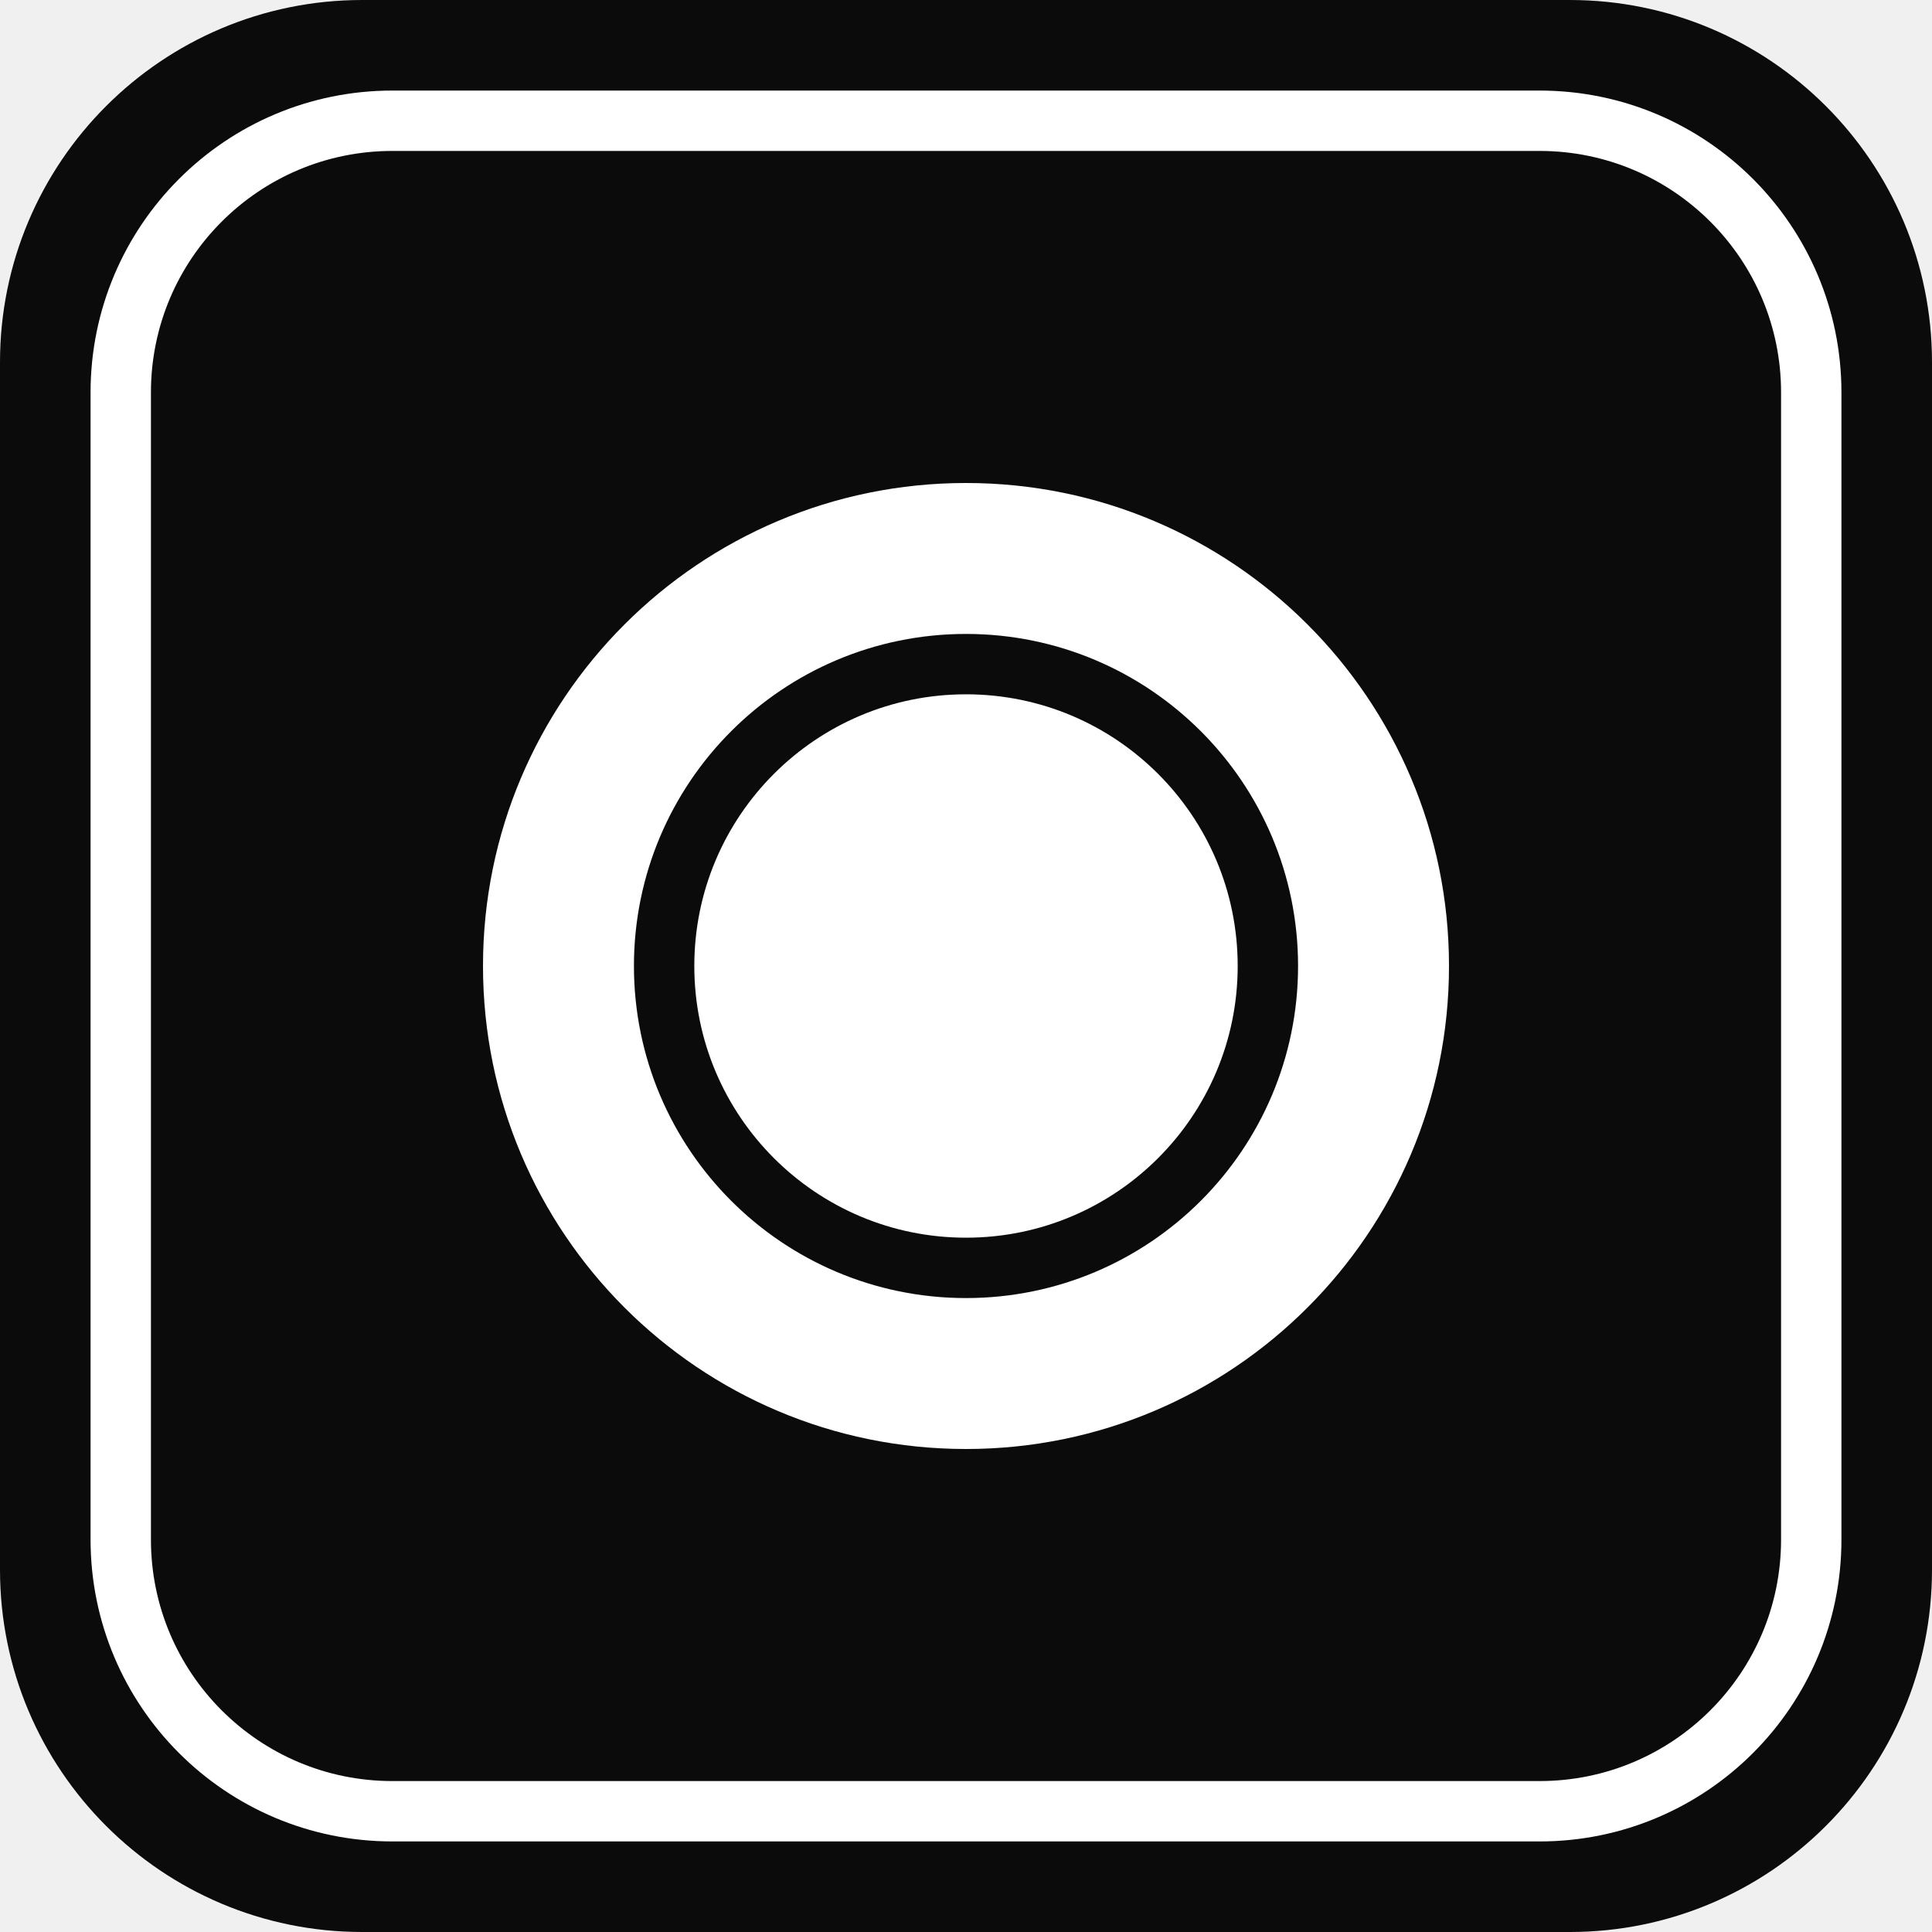
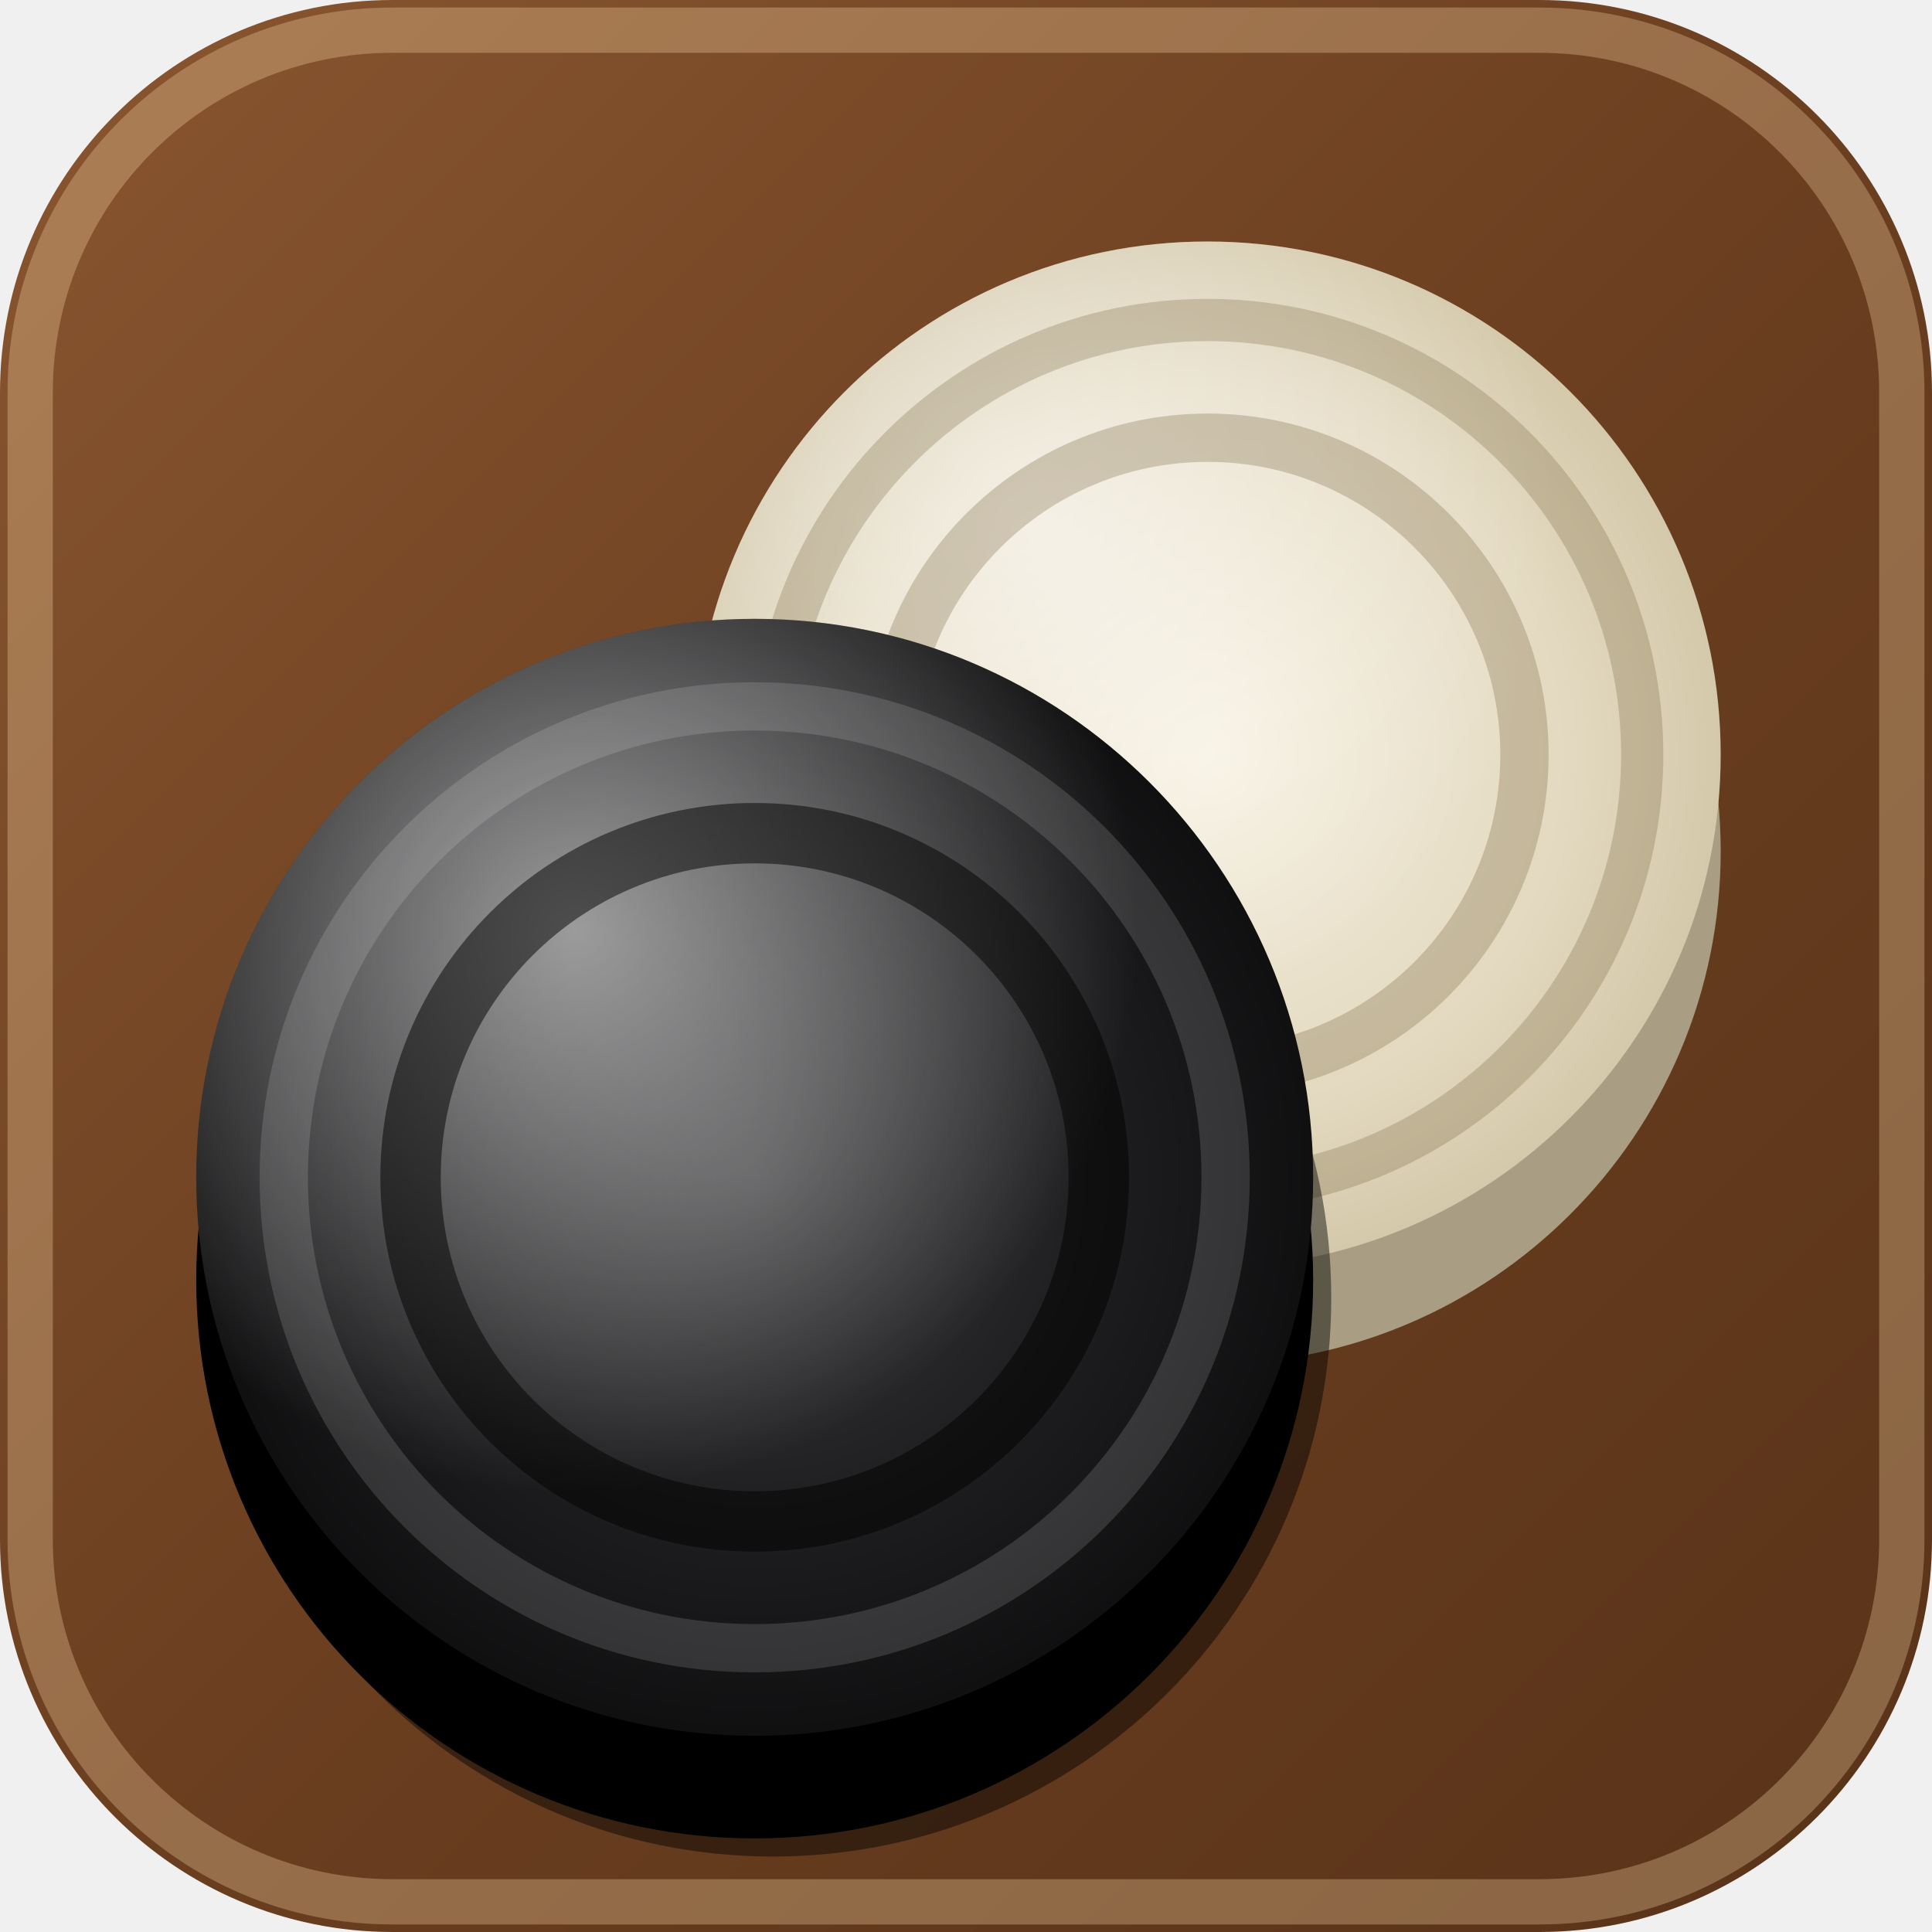
<svg xmlns="http://www.w3.org/2000/svg" viewBox="0 0 64 64">
-   <rect width="64" height="64" rx="12" fill="#0b0b0b" />
-   <rect x="4" y="4" width="56" height="56" rx="9" fill="none" stroke="#fff" stroke-width="2" />
-   <circle cx="32" cy="32" r="16" fill="#fff" />
-   <circle cx="32" cy="32" r="10" fill="none" stroke="#0b0b0b" stroke-width="2" />
+   <defs>
+     <linearGradient id="wood" x1="0" y1="0" x2="1" y2="1">
+       <stop offset="0" stop-color="#8a5630" />
+       <stop offset="0.5" stop-color="#6b3f20" />
+       <stop offset="1" stop-color="#583218" />
+     </linearGradient>
+     <radialGradient id="black" cx="0.5" cy="0.5" r="0.55">
+       <stop offset="0" stop-color="#3b3b3d" />
+       <stop offset="0.62" stop-color="#1b1b1d" />
+       <stop offset="1" stop-color="#0c0c0d" />
+     </radialGradient>
+     <radialGradient id="white" cx="0.5" cy="0.5" r="0.55">
+       <stop offset="0" stop-color="#f6f0e0" />
+       <stop offset="0.64" stop-color="#e3d9c0" />
+       <stop offset="1" stop-color="#cfc3a3" />
+     </radialGradient>
+     <radialGradient id="shine" cx="0.34" cy="0.28" r="0.5">
+       <stop offset="0" stop-color="#fff" stop-opacity="0.55" />
+       <stop offset="1" stop-color="#fff" stop-opacity="0" />
+     </radialGradient>
+   </defs>
+   <rect width="64" height="64" rx="13" fill="url(#wood)" />
+   <rect x="1" y="1" width="62" height="62" rx="12" fill="none" stroke="#ffdcaa" stroke-opacity="0.3" stroke-width="1.5" />
+   <g transform="translate(40 25)">
+     <circle cy="3.2" r="17" fill="#a99e84" />
+     <circle r="17" fill="url(#white)" />
+     <circle r="17" fill="url(#shine)" />
+     <circle r="14.4" fill="none" stroke="#786440" stroke-opacity="0.28" stroke-width="1.4" />
+     <circle r="10.5" fill="none" stroke="#786440" stroke-opacity="0.3" stroke-width="1.6" />
+   </g>
+   <g transform="translate(25 39)">
+     <circle cx="0.6" cy="4" r="18.5" fill="#000" opacity="0.45" />
+     <circle cy="3.4" r="18.5" fill="#000" />
+     <circle r="18.5" fill="url(#black)" />
+     <circle r="18.5" fill="url(#shine)" />
+     <circle r="15.6" fill="none" stroke="#fff" stroke-opacity="0.14" stroke-width="1.6" />
+     <circle r="11.4" fill="none" stroke="#000" stroke-opacity="0.5" stroke-width="2" />
+   </g>
</svg>
